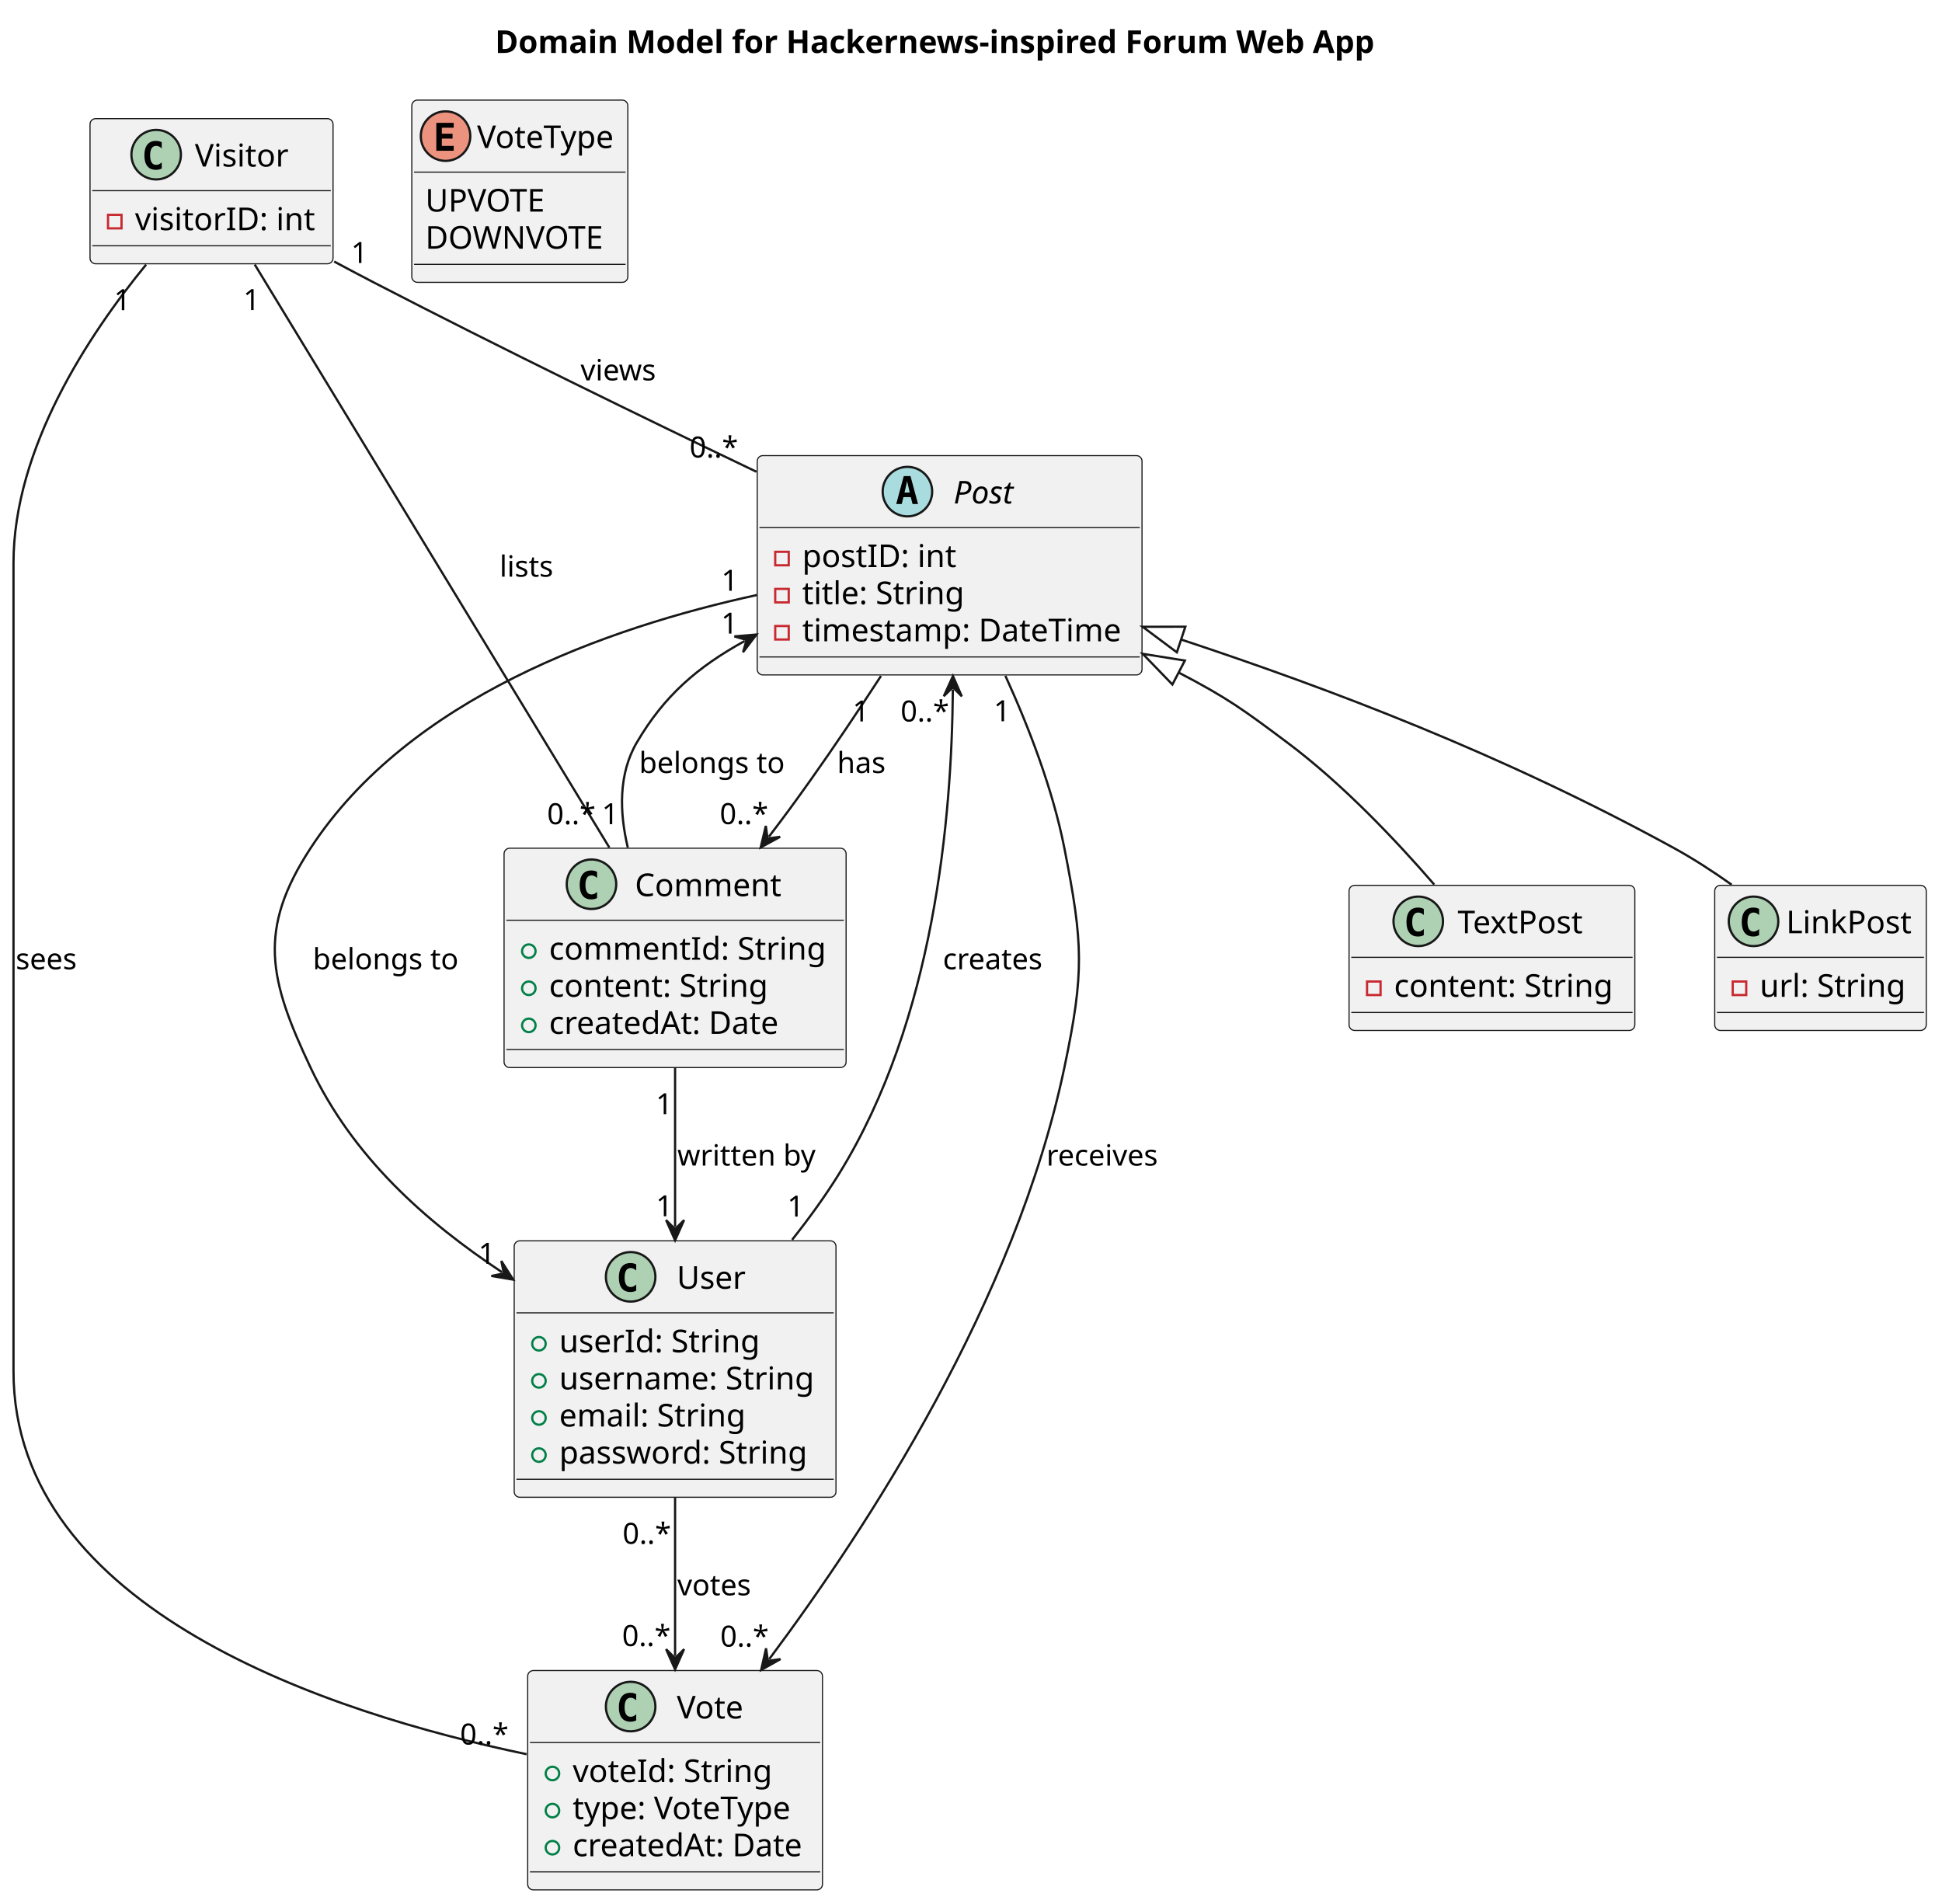
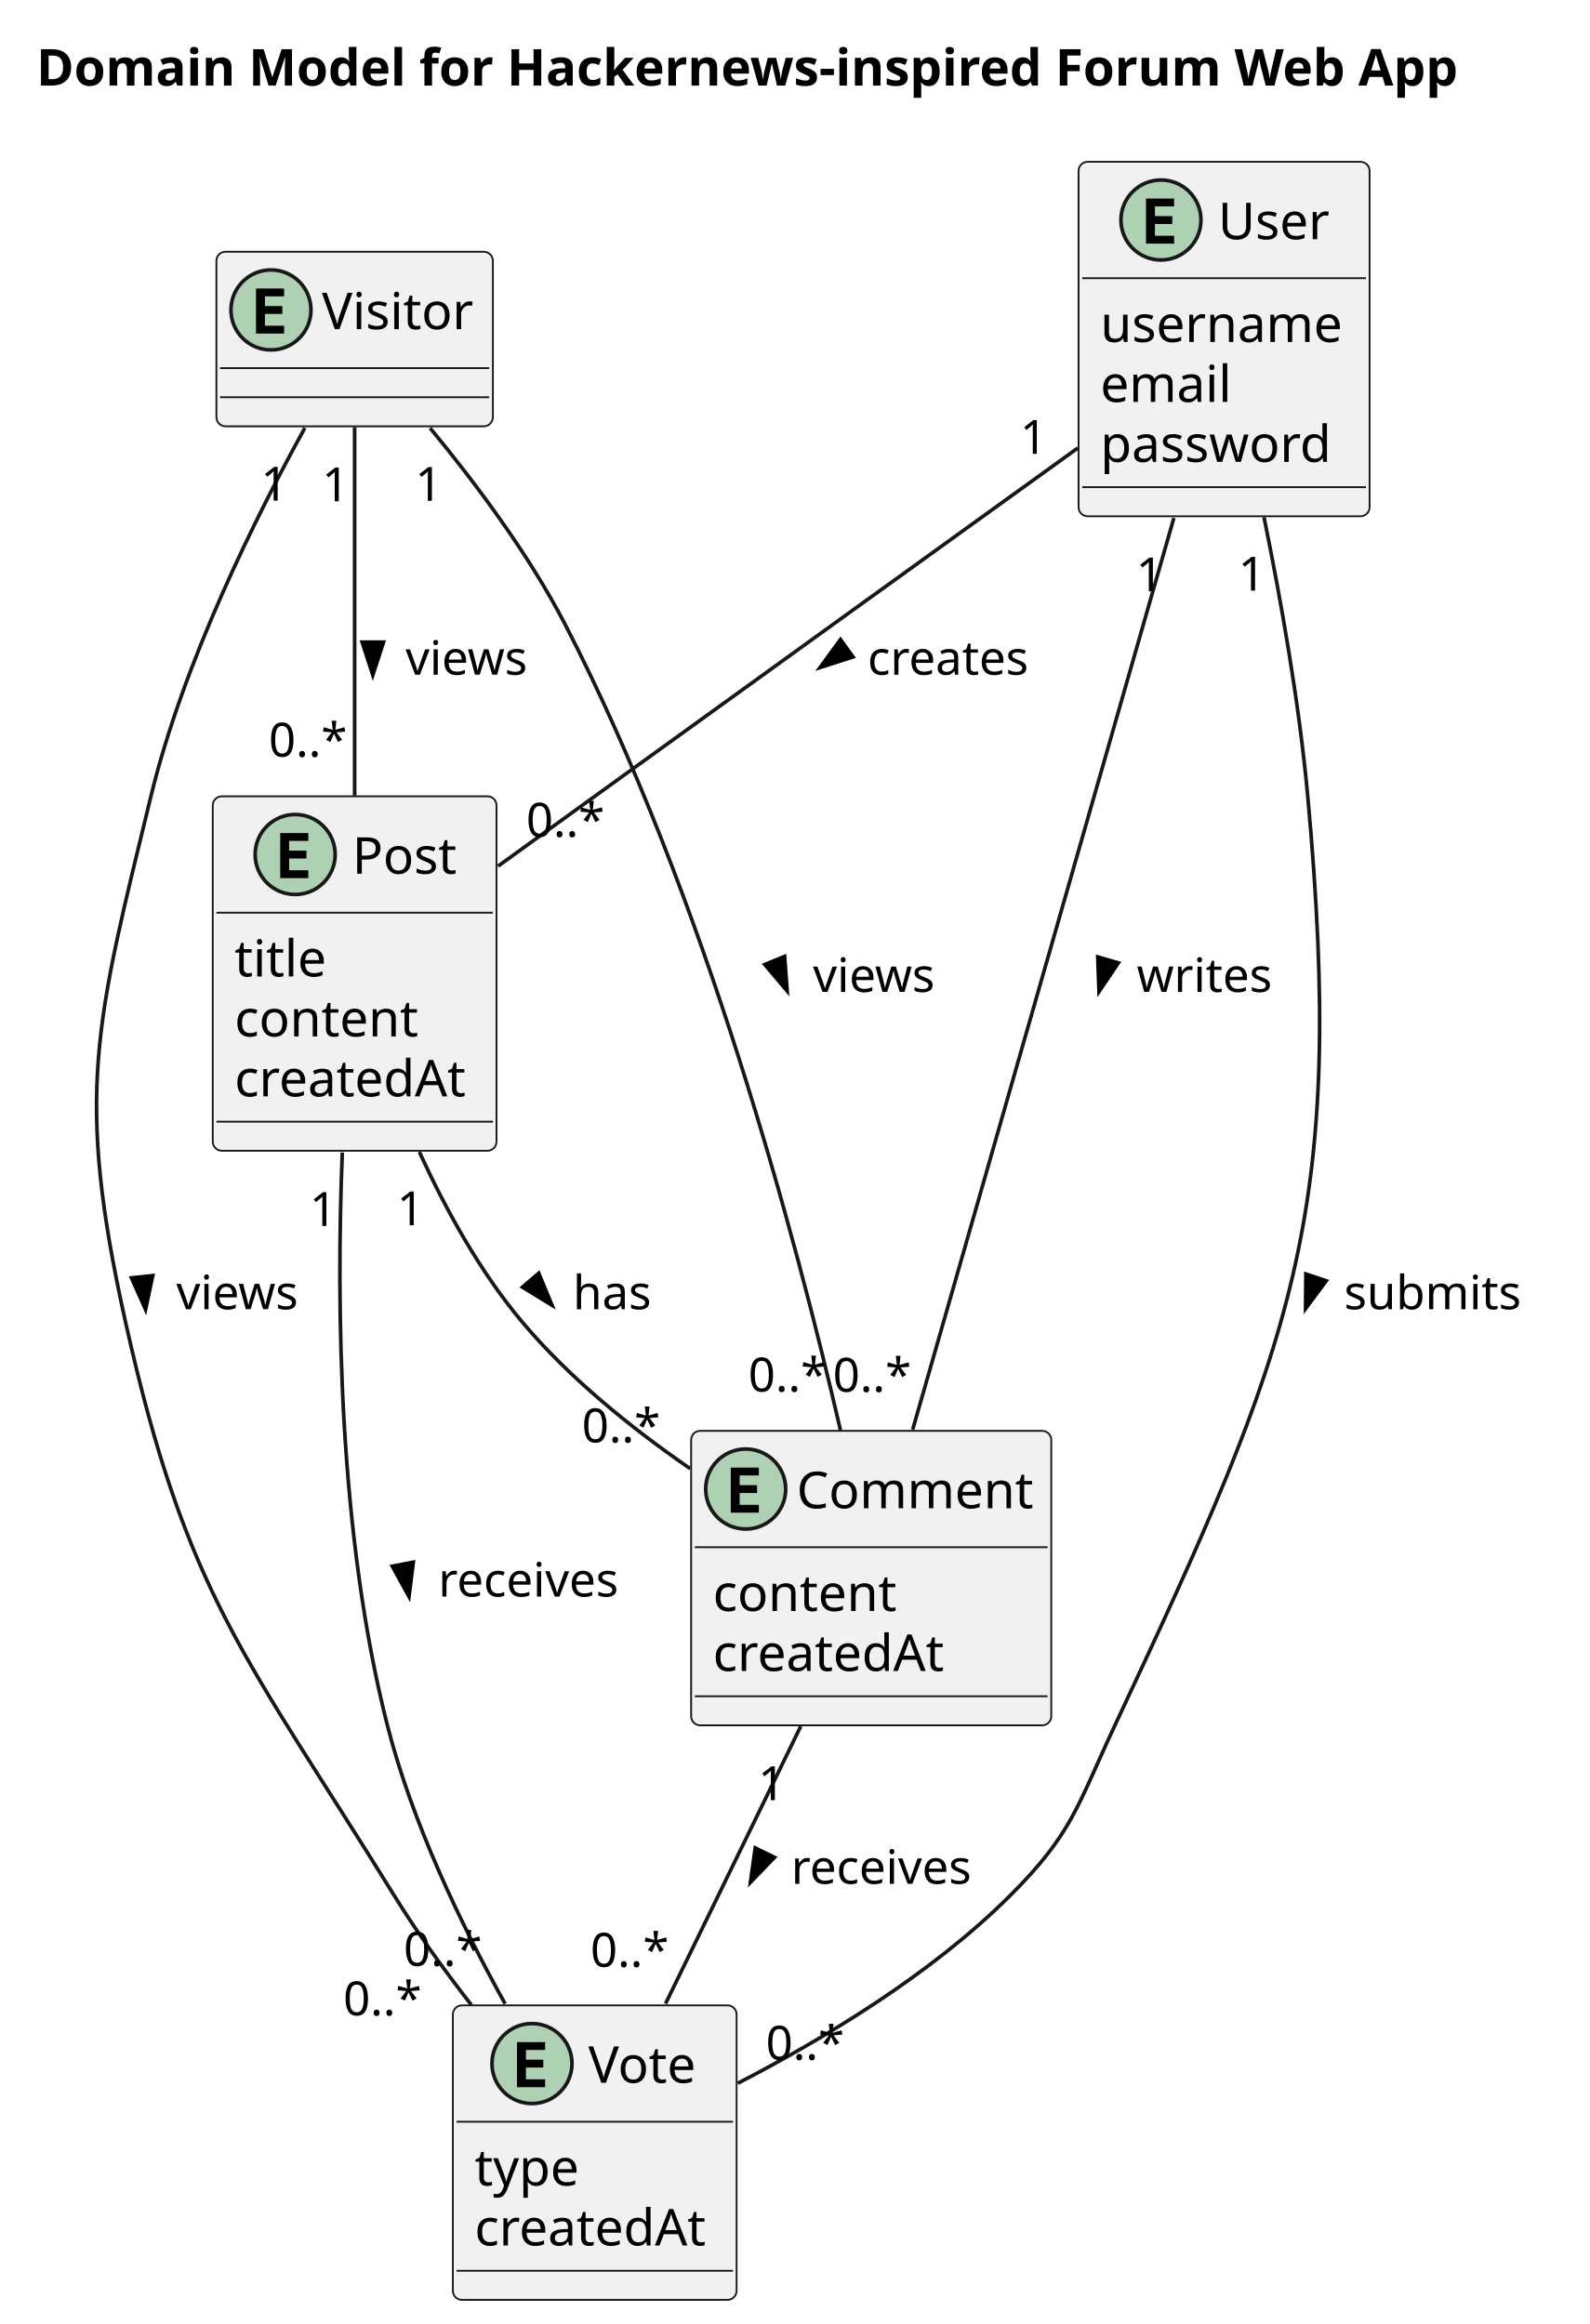
- <svg xmlns="http://www.w3.org/2000/svg" contentStyleType="text/css" height="846px" preserveAspectRatio="none" style="width:863px;height:846px;background:#FFFFFF;" version="1.1" viewBox="0 0 863 846" width="863px" zoomAndPan="magnify">
+ <svg xmlns="http://www.w3.org/2000/svg" contentStyleType="text/css" height="639px" preserveAspectRatio="none" style="width:437px;height:639px;background:#FFFFFF;" version="1.1" viewBox="0 0 437 639" width="437px" zoomAndPan="magnify">
  <defs />
  <g>
-     <text fill="#000000" font-family="sans-serif" font-size="14" font-weight="bold" lengthAdjust="spacing" textLength="409" x="220" y="23.535">Domain Model for Hackernews-inspired Forum Web App</text>
-     <g id="elem_Visitor">
-       <rect codeLine="4" fill="#F1F1F1" height="64.488" id="Visitor" rx="2.5" ry="2.5" style="stroke:#181818;stroke-width:0.5;" width="108" x="40" y="52.728" />
-       <ellipse cx="69.4" cy="68.728" fill="#ADD1B2" rx="11" ry="11" style="stroke:#181818;stroke-width:1.0;" />
-       <path d="M71.873,74.871 Q71.292,75.17 70.653,75.32 Q70.014,75.469 69.308,75.469 Q66.801,75.469 65.481,73.817 Q64.162,72.165 64.162,69.044 Q64.162,65.915 65.481,64.263 Q66.801,62.611 69.308,62.611 Q70.014,62.611 70.661,62.761 Q71.309,62.91 71.873,63.209 L71.873,65.931 Q71.242,65.35 70.649,65.081 Q70.055,64.811 69.424,64.811 Q68.08,64.811 67.395,65.877 Q66.71,66.944 66.71,69.044 Q66.71,71.136 67.395,72.203 Q68.08,73.269 69.424,73.269 Q70.055,73.269 70.649,72.999 Q71.242,72.73 71.873,72.149 Z " fill="#000000" />
-       <text fill="#000000" font-family="sans-serif" font-size="14" lengthAdjust="spacing" textLength="44" x="86.6" y="74.019">Visitor</text>
-       <line style="stroke:#181818;stroke-width:0.5;" x1="41" x2="147" y1="84.728" y2="84.728" />
-       <rect fill="none" height="6" style="stroke:#C82930;stroke-width:1.0;" width="6" x="48" y="95.472" />
-       <text fill="#000000" font-family="sans-serif" font-size="14" lengthAdjust="spacing" textLength="82" x="60" y="102.263">visitorID: int</text>
-       <line style="stroke:#181818;stroke-width:0.5;" x1="41" x2="147" y1="109.217" y2="109.217" />
-     </g>
+     <text fill="#000000" font-family="sans-serif" font-size="14" font-weight="bold" lengthAdjust="spacing" textLength="409" x="10" y="23.535">Domain Model for Hackernews-inspired Forum Web App</text>
    <g id="elem_User">
-       <rect codeLine="8" fill="#F1F1F1" height="113.953" id="User" rx="2.5" ry="2.5" style="stroke:#181818;stroke-width:0.5;" width="143" x="228.5" y="551.388" />
-       <ellipse cx="280.25" cy="567.388" fill="#ADD1B2" rx="11" ry="11" style="stroke:#181818;stroke-width:1.0;" />
-       <path d="M282.723,573.531 Q282.142,573.83 281.503,573.98 Q280.864,574.129 280.158,574.129 Q277.651,574.129 276.332,572.477 Q275.012,570.825 275.012,567.704 Q275.012,564.575 276.332,562.923 Q277.651,561.271 280.158,561.271 Q280.864,561.271 281.511,561.42 Q282.159,561.57 282.723,561.869 L282.723,564.591 Q282.092,564.01 281.499,563.741 Q280.905,563.471 280.274,563.471 Q278.93,563.471 278.245,564.538 Q277.56,565.604 277.56,567.704 Q277.56,569.796 278.245,570.863 Q278.93,571.929 280.274,571.929 Q280.905,571.929 281.499,571.659 Q282.092,571.39 282.723,570.809 Z " fill="#000000" />
-       <text fill="#000000" font-family="sans-serif" font-size="14" lengthAdjust="spacing" textLength="31" x="300.75" y="572.679">User</text>
-       <line style="stroke:#181818;stroke-width:0.5;" x1="229.5" x2="370.5" y1="583.388" y2="583.388" />
-       <ellipse cx="239.5" cy="597.132" fill="none" rx="3" ry="3" style="stroke:#038048;stroke-width:1.0;" />
-       <text fill="#000000" font-family="sans-serif" font-size="14" lengthAdjust="spacing" textLength="92" x="248.5" y="600.923">userId: String</text>
-       <ellipse cx="239.5" cy="613.621" fill="none" rx="3" ry="3" style="stroke:#038048;stroke-width:1.0;" />
-       <text fill="#000000" font-family="sans-serif" font-size="14" lengthAdjust="spacing" textLength="117" x="248.5" y="617.412">username: String</text>
-       <ellipse cx="239.5" cy="630.109" fill="none" rx="3" ry="3" style="stroke:#038048;stroke-width:1.0;" />
-       <text fill="#000000" font-family="sans-serif" font-size="14" lengthAdjust="spacing" textLength="86" x="248.5" y="633.9">email: String</text>
-       <ellipse cx="239.5" cy="646.597" fill="none" rx="3" ry="3" style="stroke:#038048;stroke-width:1.0;" />
-       <text fill="#000000" font-family="sans-serif" font-size="14" lengthAdjust="spacing" textLength="115" x="248.5" y="650.388">password: String</text>
-       <line style="stroke:#181818;stroke-width:0.5;" x1="229.5" x2="370.5" y1="657.341" y2="657.341" />
+       <rect codeLine="4" fill="#F1F1F1" height="97.465" id="User" rx="2.5" ry="2.5" style="stroke:#181818;stroke-width:0.5;" width="80" x="296.485" y="44.488" />
+       <ellipse cx="319.135" cy="60.488" fill="#ADD1B2" rx="11" ry="11" style="stroke:#181818;stroke-width:1.0;" />
+       <path d="M322.749,66.988 L315.029,66.988 L315.029,54.595 L322.749,54.595 L322.749,56.753 L317.478,56.753 L317.478,59.426 L322.251,59.426 L322.251,61.584 L317.478,61.584 L317.478,64.83 L322.749,64.83 Z " fill="#000000" />
+       <text fill="#000000" font-family="sans-serif" font-size="14" lengthAdjust="spacing" textLength="31" x="334.835" y="65.779">User</text>
+       <line style="stroke:#181818;stroke-width:0.5;" x1="297.485" x2="375.485" y1="76.488" y2="76.488" />
+       <text fill="#000000" font-family="sans-serif" font-size="14" lengthAdjust="spacing" textLength="68" x="302.485" y="94.023">username</text>
+       <text fill="#000000" font-family="sans-serif" font-size="14" lengthAdjust="spacing" textLength="37" x="302.485" y="110.512">email</text>
+       <text fill="#000000" font-family="sans-serif" font-size="14" lengthAdjust="spacing" textLength="66" x="302.485" y="127">password</text>
+       <line style="stroke:#181818;stroke-width:0.5;" x1="297.485" x2="375.485" y1="133.953" y2="133.953" />
    </g>
    <g id="elem_Post">
-       <rect codeLine="15" fill="#F1F1F1" height="97.465" id="Post" rx="2.5" ry="2.5" style="stroke:#181818;stroke-width:0.5;" width="171" x="336.5" y="202.458" />
-       <ellipse cx="403.25" cy="218.458" fill="#A9DCDF" rx="11" ry="11" style="stroke:#181818;stroke-width:1.0;" />
-       <path d="M403.113,213.806 L401.959,218.878 L404.275,218.878 Z M401.619,211.565 L404.616,211.565 L407.961,223.958 L405.512,223.958 L404.748,220.895 L401.47,220.895 L400.723,223.958 L398.274,223.958 Z " fill="#000000" />
-       <text fill="#000000" font-family="sans-serif" font-size="14" font-style="italic" lengthAdjust="spacing" textLength="29" x="423.75" y="223.749">Post</text>
-       <line style="stroke:#181818;stroke-width:0.5;" x1="337.5" x2="506.5" y1="234.458" y2="234.458" />
-       <rect fill="none" height="6" style="stroke:#C82930;stroke-width:1.0;" width="6" x="344.5" y="245.202" />
-       <text fill="#000000" font-family="sans-serif" font-size="14" lengthAdjust="spacing" textLength="70" x="356.5" y="251.993">postID: int</text>
-       <rect fill="none" height="6" style="stroke:#C82930;stroke-width:1.0;" width="6" x="344.5" y="261.691" />
-       <text fill="#000000" font-family="sans-serif" font-size="14" lengthAdjust="spacing" textLength="75" x="356.5" y="268.482">title: String</text>
-       <rect fill="none" height="6" style="stroke:#C82930;stroke-width:1.0;" width="6" x="344.5" y="278.179" />
-       <text fill="#000000" font-family="sans-serif" font-size="14" lengthAdjust="spacing" textLength="145" x="356.5" y="284.97">timestamp: DateTime</text>
-       <line style="stroke:#181818;stroke-width:0.5;" x1="337.5" x2="506.5" y1="291.923" y2="291.923" />
-     </g>
-     <g id="elem_TextPost">
-       <rect codeLine="21" fill="#F1F1F1" height="64.488" id="TextPost" rx="2.5" ry="2.5" style="stroke:#181818;stroke-width:0.5;" width="127" x="599.5" y="393.418" />
-       <ellipse cx="630.25" cy="409.418" fill="#ADD1B2" rx="11" ry="11" style="stroke:#181818;stroke-width:1.0;" />
-       <path d="M632.723,415.561 Q632.142,415.86 631.503,416.01 Q630.864,416.159 630.158,416.159 Q627.651,416.159 626.332,414.507 Q625.012,412.855 625.012,409.734 Q625.012,406.605 626.332,404.953 Q627.651,403.301 630.158,403.301 Q630.864,403.301 631.511,403.45 Q632.159,403.6 632.723,403.899 L632.723,406.621 Q632.092,406.04 631.499,405.771 Q630.905,405.501 630.274,405.501 Q628.93,405.501 628.245,406.567 Q627.56,407.634 627.56,409.734 Q627.56,411.826 628.245,412.893 Q628.93,413.959 630.274,413.959 Q630.905,413.959 631.499,413.69 Q632.092,413.42 632.723,412.839 Z " fill="#000000" />
-       <text fill="#000000" font-family="sans-serif" font-size="14" lengthAdjust="spacing" textLength="60" x="647.75" y="414.709">TextPost</text>
-       <line style="stroke:#181818;stroke-width:0.5;" x1="600.5" x2="725.5" y1="425.418" y2="425.418" />
-       <rect fill="none" height="6" style="stroke:#C82930;stroke-width:1.0;" width="6" x="607.5" y="436.162" />
-       <text fill="#000000" font-family="sans-serif" font-size="14" lengthAdjust="spacing" textLength="101" x="619.5" y="442.953">content: String</text>
-       <line style="stroke:#181818;stroke-width:0.5;" x1="600.5" x2="725.5" y1="449.907" y2="449.907" />
-     </g>
-     <g id="elem_LinkPost">
-       <rect codeLine="25" fill="#F1F1F1" height="64.488" id="LinkPost" rx="2.5" ry="2.5" style="stroke:#181818;stroke-width:0.5;" width="94" x="762" y="393.418" />
-       <ellipse cx="779.25" cy="409.418" fill="#ADD1B2" rx="11" ry="11" style="stroke:#181818;stroke-width:1.0;" />
-       <path d="M781.723,415.561 Q781.142,415.86 780.503,416.01 Q779.864,416.159 779.158,416.159 Q776.651,416.159 775.332,414.507 Q774.012,412.855 774.012,409.734 Q774.012,406.605 775.332,404.953 Q776.651,403.301 779.158,403.301 Q779.864,403.301 780.511,403.45 Q781.159,403.6 781.723,403.899 L781.723,406.621 Q781.092,406.04 780.499,405.771 Q779.905,405.501 779.274,405.501 Q777.93,405.501 777.245,406.567 Q776.56,407.634 776.56,409.734 Q776.56,411.826 777.245,412.893 Q777.93,413.959 779.274,413.959 Q779.905,413.959 780.499,413.69 Q781.092,413.42 781.723,412.839 Z " fill="#000000" />
-       <text fill="#000000" font-family="sans-serif" font-size="14" lengthAdjust="spacing" textLength="57" x="793.75" y="414.709">LinkPost</text>
-       <line style="stroke:#181818;stroke-width:0.5;" x1="763" x2="855" y1="425.418" y2="425.418" />
-       <rect fill="none" height="6" style="stroke:#C82930;stroke-width:1.0;" width="6" x="770" y="436.162" />
-       <text fill="#000000" font-family="sans-serif" font-size="14" lengthAdjust="spacing" textLength="68" x="782" y="442.953">url: String</text>
-       <line style="stroke:#181818;stroke-width:0.5;" x1="763" x2="855" y1="449.907" y2="449.907" />
+       <rect codeLine="10" fill="#F1F1F1" height="97.465" id="Post" rx="2.5" ry="2.5" style="stroke:#181818;stroke-width:0.5;" width="78" x="58.485" y="218.948" />
+       <ellipse cx="81.135" cy="234.948" fill="#ADD1B2" rx="11" ry="11" style="stroke:#181818;stroke-width:1.0;" />
+       <path d="M84.749,241.448 L77.029,241.448 L77.029,229.055 L84.749,229.055 L84.749,231.213 L79.478,231.213 L79.478,233.886 L84.251,233.886 L84.251,236.044 L79.478,236.044 L79.478,239.29 L84.749,239.29 Z " fill="#000000" />
+       <text fill="#000000" font-family="sans-serif" font-size="14" lengthAdjust="spacing" textLength="29" x="96.835" y="240.239">Post</text>
+       <line style="stroke:#181818;stroke-width:0.5;" x1="59.485" x2="135.485" y1="250.948" y2="250.948" />
+       <text fill="#000000" font-family="sans-serif" font-size="14" lengthAdjust="spacing" textLength="26" x="64.485" y="268.483">title</text>
+       <text fill="#000000" font-family="sans-serif" font-size="14" lengthAdjust="spacing" textLength="52" x="64.485" y="284.972">content</text>
+       <text fill="#000000" font-family="sans-serif" font-size="14" lengthAdjust="spacing" textLength="66" x="64.485" y="301.46">createdAt</text>
+       <line style="stroke:#181818;stroke-width:0.5;" x1="59.485" x2="135.485" y1="308.413" y2="308.413" />
    </g>
    <g id="elem_Comment">
-       <rect codeLine="29" fill="#F1F1F1" height="97.465" id="Comment" rx="2.5" ry="2.5" style="stroke:#181818;stroke-width:0.5;" width="152" x="224" y="376.928" />
-       <ellipse cx="262.85" cy="392.928" fill="#ADD1B2" rx="11" ry="11" style="stroke:#181818;stroke-width:1.0;" />
-       <path d="M265.323,399.071 Q264.742,399.37 264.103,399.52 Q263.464,399.669 262.758,399.669 Q260.251,399.669 258.932,398.017 Q257.612,396.365 257.612,393.244 Q257.612,390.115 258.932,388.463 Q260.251,386.811 262.758,386.811 Q263.464,386.811 264.111,386.961 Q264.759,387.11 265.323,387.409 L265.323,390.131 Q264.692,389.55 264.099,389.281 Q263.505,389.011 262.874,389.011 Q261.53,389.011 260.845,390.077 Q260.16,391.144 260.16,393.244 Q260.16,395.336 260.845,396.403 Q261.53,397.469 262.874,397.469 Q263.505,397.469 264.099,397.2 Q264.692,396.93 265.323,396.349 Z " fill="#000000" />
-       <text fill="#000000" font-family="sans-serif" font-size="14" lengthAdjust="spacing" textLength="67" x="282.15" y="398.219">Comment</text>
-       <line style="stroke:#181818;stroke-width:0.5;" x1="225" x2="375" y1="408.928" y2="408.928" />
-       <ellipse cx="235" cy="422.672" fill="none" rx="3" ry="3" style="stroke:#038048;stroke-width:1.0;" />
-       <text fill="#000000" font-family="sans-serif" font-size="14" lengthAdjust="spacing" textLength="126" x="244" y="426.463">commentId: String</text>
-       <ellipse cx="235" cy="439.161" fill="none" rx="3" ry="3" style="stroke:#038048;stroke-width:1.0;" />
-       <text fill="#000000" font-family="sans-serif" font-size="14" lengthAdjust="spacing" textLength="101" x="244" y="442.952">content: String</text>
-       <ellipse cx="235" cy="455.649" fill="none" rx="3" ry="3" style="stroke:#038048;stroke-width:1.0;" />
-       <text fill="#000000" font-family="sans-serif" font-size="14" lengthAdjust="spacing" textLength="105" x="244" y="459.44">createdAt: Date</text>
-       <line style="stroke:#181818;stroke-width:0.5;" x1="225" x2="375" y1="466.393" y2="466.393" />
+       <rect codeLine="16" fill="#F1F1F1" height="80.977" id="Comment" rx="2.5" ry="2.5" style="stroke:#181818;stroke-width:0.5;" width="99" x="189.985" y="393.418" />
+       <ellipse cx="204.985" cy="409.418" fill="#ADD1B2" rx="11" ry="11" style="stroke:#181818;stroke-width:1.0;" />
+       <path d="M208.599,415.918 L200.88,415.918 L200.88,403.525 L208.599,403.525 L208.599,405.683 L203.328,405.683 L203.328,408.356 L208.101,408.356 L208.101,410.514 L203.328,410.514 L203.328,413.76 L208.599,413.76 Z " fill="#000000" />
+       <text fill="#000000" font-family="sans-serif" font-size="14" lengthAdjust="spacing" textLength="67" x="218.985" y="414.709">Comment</text>
+       <line style="stroke:#181818;stroke-width:0.5;" x1="190.985" x2="287.985" y1="425.418" y2="425.418" />
+       <text fill="#000000" font-family="sans-serif" font-size="14" lengthAdjust="spacing" textLength="52" x="195.985" y="442.953">content</text>
+       <text fill="#000000" font-family="sans-serif" font-size="14" lengthAdjust="spacing" textLength="66" x="195.985" y="459.442">createdAt</text>
+       <line style="stroke:#181818;stroke-width:0.5;" x1="190.985" x2="287.985" y1="466.395" y2="466.395" />
    </g>
    <g id="elem_Vote">
-       <rect codeLine="35" fill="#F1F1F1" height="97.465" id="Vote" rx="2.5" ry="2.5" style="stroke:#181818;stroke-width:0.5;" width="131" x="234.5" y="742.348" />
-       <ellipse cx="280.25" cy="758.348" fill="#ADD1B2" rx="11" ry="11" style="stroke:#181818;stroke-width:1.0;" />
-       <path d="M282.723,764.491 Q282.142,764.79 281.503,764.94 Q280.864,765.089 280.158,765.089 Q277.651,765.089 276.332,763.437 Q275.012,761.785 275.012,758.664 Q275.012,755.535 276.332,753.883 Q277.651,752.231 280.158,752.231 Q280.864,752.231 281.511,752.38 Q282.159,752.53 282.723,752.829 L282.723,755.551 Q282.092,754.97 281.499,754.701 Q280.905,754.431 280.274,754.431 Q278.93,754.431 278.245,755.497 Q277.56,756.564 277.56,758.664 Q277.56,760.756 278.245,761.823 Q278.93,762.889 280.274,762.889 Q280.905,762.889 281.499,762.62 Q282.092,762.35 282.723,761.769 Z " fill="#000000" />
-       <text fill="#000000" font-family="sans-serif" font-size="14" lengthAdjust="spacing" textLength="31" x="300.75" y="763.639">Vote</text>
-       <line style="stroke:#181818;stroke-width:0.5;" x1="235.5" x2="364.5" y1="774.348" y2="774.348" />
-       <ellipse cx="245.5" cy="788.092" fill="none" rx="3" ry="3" style="stroke:#038048;stroke-width:1.0;" />
-       <text fill="#000000" font-family="sans-serif" font-size="14" lengthAdjust="spacing" textLength="91" x="254.5" y="791.883">voteId: String</text>
-       <ellipse cx="245.5" cy="804.581" fill="none" rx="3" ry="3" style="stroke:#038048;stroke-width:1.0;" />
-       <text fill="#000000" font-family="sans-serif" font-size="14" lengthAdjust="spacing" textLength="101" x="254.5" y="808.372">type: VoteType</text>
-       <ellipse cx="245.5" cy="821.069" fill="none" rx="3" ry="3" style="stroke:#038048;stroke-width:1.0;" />
-       <text fill="#000000" font-family="sans-serif" font-size="14" lengthAdjust="spacing" textLength="105" x="254.5" y="824.86">createdAt: Date</text>
-       <line style="stroke:#181818;stroke-width:0.5;" x1="235.5" x2="364.5" y1="831.813" y2="831.813" />
+       <rect codeLine="21" fill="#F1F1F1" height="80.977" id="Vote" rx="2.5" ry="2.5" style="stroke:#181818;stroke-width:0.5;" width="78" x="124.485" y="551.388" />
+       <ellipse cx="146.235" cy="567.388" fill="#ADD1B2" rx="11" ry="11" style="stroke:#181818;stroke-width:1.0;" />
+       <path d="M149.849,573.888 L142.13,573.888 L142.13,561.495 L149.849,561.495 L149.849,563.653 L144.578,563.653 L144.578,566.326 L149.351,566.326 L149.351,568.485 L144.578,568.485 L144.578,571.73 L149.849,571.73 Z " fill="#000000" />
+       <text fill="#000000" font-family="sans-serif" font-size="14" lengthAdjust="spacing" textLength="31" x="161.735" y="572.679">Vote</text>
+       <line style="stroke:#181818;stroke-width:0.5;" x1="125.485" x2="201.485" y1="583.388" y2="583.388" />
+       <text fill="#000000" font-family="sans-serif" font-size="14" lengthAdjust="spacing" textLength="29" x="130.485" y="600.923">type</text>
+       <text fill="#000000" font-family="sans-serif" font-size="14" lengthAdjust="spacing" textLength="66" x="130.485" y="617.412">createdAt</text>
+       <line style="stroke:#181818;stroke-width:0.5;" x1="125.485" x2="201.485" y1="624.365" y2="624.365" />
    </g>
-     <g id="elem_VoteType">
-       <rect codeLine="41" fill="#F1F1F1" height="80.977" id="VoteType" rx="2.5" ry="2.5" style="stroke:#181818;stroke-width:0.5;" width="96" x="183" y="44.488" />
-       <ellipse cx="198" cy="60.488" fill="#EB937F" rx="11" ry="11" style="stroke:#181818;stroke-width:1.0;" />
-       <path d="M201.614,66.988 L193.894,66.988 L193.894,54.595 L201.614,54.595 L201.614,56.753 L196.343,56.753 L196.343,59.426 L201.116,59.426 L201.116,61.584 L196.343,61.584 L196.343,64.83 L201.614,64.83 Z " fill="#000000" />
-       <text fill="#000000" font-family="sans-serif" font-size="14" lengthAdjust="spacing" textLength="64" x="212" y="65.779">VoteType</text>
-       <line style="stroke:#181818;stroke-width:0.5;" x1="184" x2="278" y1="76.488" y2="76.488" />
-       <text fill="#000000" font-family="sans-serif" font-size="14" lengthAdjust="spacing" textLength="55" x="189" y="94.023">UPVOTE</text>
-       <text fill="#000000" font-family="sans-serif" font-size="14" lengthAdjust="spacing" textLength="80" x="189" y="110.512">DOWNVOTE</text>
-       <line style="stroke:#181818;stroke-width:0.5;" x1="184" x2="278" y1="117.465" y2="117.465" />
+     <g id="elem_Visitor">
+       <rect codeLine="26" fill="#F1F1F1" height="48" id="Visitor" rx="2.5" ry="2.5" style="stroke:#181818;stroke-width:0.5;" width="76" x="59.485" y="69.218" />
+       <ellipse cx="74.485" cy="85.218" fill="#ADD1B2" rx="11" ry="11" style="stroke:#181818;stroke-width:1.0;" />
+       <path d="M78.099,91.718 L70.379,91.718 L70.379,79.325 L78.099,79.325 L78.099,81.483 L72.828,81.483 L72.828,84.156 L77.601,84.156 L77.601,86.314 L72.828,86.314 L72.828,89.56 L78.099,89.56 Z " fill="#000000" />
+       <text fill="#000000" font-family="sans-serif" font-size="14" lengthAdjust="spacing" textLength="44" x="88.485" y="90.509">Visitor</text>
+       <line style="stroke:#181818;stroke-width:0.5;" x1="60.485" x2="134.485" y1="101.218" y2="101.218" />
+       <line style="stroke:#181818;stroke-width:0.5;" x1="60.485" x2="134.485" y1="109.218" y2="109.218" />
+     </g>
+     <g id="link_Visitor_Comment">
+       <path codeLine="29" d="M118.235,117.698 C130.425,132.448 145.375,152.348 155.485,171.948 C193.665,245.968 218.905,340.738 231.045,393.288 " fill="none" id="Visitor-Comment" style="stroke:#181818;stroke-width:1.0;" />
+       <polygon fill="#000000" points="216.379,272.461,215.673,262.977,210.233,265.203,216.379,272.461" style="stroke:#000000;stroke-width:1.0;" />
+       <text fill="#000000" font-family="sans-serif" font-size="13" lengthAdjust="spacing" textLength="35" x="223.485" y="272.747">views</text>
+       <text fill="#000000" font-family="sans-serif" font-size="13" lengthAdjust="spacing" textLength="8" x="114.108" y="137.698">1</text>
+       <text fill="#000000" font-family="sans-serif" font-size="13" lengthAdjust="spacing" textLength="22" x="205.704" y="382.613">0..*</text>
+     </g>
+     <g id="link_Visitor_Post">
+       <path codeLine="30" d="M97.485,117.478 C97.485,143.318 97.485,185.728 97.485,218.748 " fill="none" id="Visitor-Post" style="stroke:#181818;stroke-width:1.0;" />
+       <polygon fill="#000000" points="102.485,185.604,105.424,176.559,99.546,176.559,102.485,185.604" style="stroke:#000000;stroke-width:1.0;" />
+       <text fill="#000000" font-family="sans-serif" font-size="13" lengthAdjust="spacing" textLength="35" x="111.485" y="185.517">views</text>
+       <text fill="#000000" font-family="sans-serif" font-size="13" lengthAdjust="spacing" textLength="8" x="88.51" y="137.826">1</text>
+       <text fill="#000000" font-family="sans-serif" font-size="13" lengthAdjust="spacing" textLength="22" x="73.869" y="208.051">0..*</text>
+     </g>
+     <g id="link_Visitor_Vote">
+       <path codeLine="31" d="M83.805,117.658 C70.335,142.058 50.515,181.818 41.485,218.948 C26.305,281.418 20.515,300.668 34.485,363.418 C51.335,439.098 67.705,455.448 108.485,521.388 C114.715,531.468 122.175,541.768 129.555,551.248 " fill="none" id="Visitor-Vote" style="stroke:#181818;stroke-width:1.0;" />
+       <polygon fill="#000000" points="40.01,360.046,41.983,350.742,36.138,351.359,40.01,360.046" style="stroke:#000000;stroke-width:1.0;" />
+       <text fill="#000000" font-family="sans-serif" font-size="13" lengthAdjust="spacing" textLength="35" x="48.485" y="359.987">views</text>
+       <text fill="#000000" font-family="sans-serif" font-size="13" lengthAdjust="spacing" textLength="8" x="71.716" y="137.649">1</text>
+       <text fill="#000000" font-family="sans-serif" font-size="13" lengthAdjust="spacing" textLength="22" x="94.357" y="554.131">0..*</text>
    </g>
    <g id="link_User_Post">
-       <path codeLine="46" d="M352,550.928 C359.54,541.418 366.83,531.388 373,521.388 C415.24,452.978 422.994,363.358 423.434,306.408 " fill="none" id="User-to-Post" style="stroke:#181818;stroke-width:1.0;" />
-       <polygon fill="#181818" points="423.48,300.408,419.411,309.377,423.441,305.408,427.41,309.439,423.48,300.408" style="stroke:#181818;stroke-width:1.0;" />
-       <text fill="#000000" font-family="sans-serif" font-size="13" lengthAdjust="spacing" textLength="45" x="419" y="430.727">creates</text>
-       <text fill="#000000" font-family="sans-serif" font-size="13" lengthAdjust="spacing" textLength="8" x="349.85" y="540.601">1</text>
-       <text fill="#000000" font-family="sans-serif" font-size="13" lengthAdjust="spacing" textLength="22" x="400.201" y="320.619">0..*</text>
+       <path codeLine="32" d="M296.275,123.188 C261.205,148.458 208.965,186.108 163.485,218.948 C154.885,225.158 145.665,231.828 136.915,238.148 " fill="none" id="User-Post" style="stroke:#181818;stroke-width:1.0;" />
+       <polygon fill="#000000" points="225.43,183.529,234.485,180.62,231.046,175.853,225.43,183.529" style="stroke:#000000;stroke-width:1.0;" />
+       <text fill="#000000" font-family="sans-serif" font-size="13" lengthAdjust="spacing" textLength="45" x="238.485" y="185.517">creates</text>
+       <text fill="#000000" font-family="sans-serif" font-size="13" lengthAdjust="spacing" textLength="8" x="280.4" y="124.786">1</text>
+       <text fill="#000000" font-family="sans-serif" font-size="13" lengthAdjust="spacing" textLength="22" x="144.637" y="230.07">0..*</text>
    </g>
-     <g id="link_Post_User">
-       <path codeLine="50" d="M336.28,264.428 C269.69,278.928 181.58,310.188 138,376.928 C114.32,413.198 119.48,435.228 138,474.388 C156.82,514.188 189.039,542.763 223.069,565.323 " fill="none" id="Post-to-User" style="stroke:#181818;stroke-width:1.0;" />
-       <polygon fill="#181818" points="228.07,568.638,222.779,560.331,223.903,565.875,218.358,566.999,228.07,568.638" style="stroke:#181818;stroke-width:1.0;" />
-       <text fill="#000000" font-family="sans-serif" font-size="13" lengthAdjust="spacing" textLength="67" x="139" y="430.727">belongs to</text>
-       <text fill="#000000" font-family="sans-serif" font-size="13" lengthAdjust="spacing" textLength="8" x="320.57" y="262.503">1</text>
-       <text fill="#000000" font-family="sans-serif" font-size="13" lengthAdjust="spacing" textLength="8" x="212.596" y="561.573">1</text>
+     <g id="link_User_Comment">
+       <path codeLine="33" d="M322.695,142.388 C303.415,209.678 268.785,330.598 250.885,393.088 " fill="none" id="User-Comment" style="stroke:#181818;stroke-width:1.0;" />
+       <polygon fill="#000000" points="302.108,272.64,307.424,264.754,301.774,263.136,302.108,272.64" style="stroke:#000000;stroke-width:1.0;" />
+       <text fill="#000000" font-family="sans-serif" font-size="13" lengthAdjust="spacing" textLength="38" x="312.485" y="272.747">writes</text>
+       <text fill="#000000" font-family="sans-serif" font-size="13" lengthAdjust="spacing" textLength="8" x="312.305" y="162.592">1</text>
+       <text fill="#000000" font-family="sans-serif" font-size="13" lengthAdjust="spacing" textLength="22" x="228.951" y="382.68">0..*</text>
    </g>
-     <g id="link_Visitor_Post">
-       <path codeLine="47" d="M148.5,116.218 C154.38,119.378 160.3,122.508 166,125.458 C222.2,154.548 286.2,185.728 336.15,209.638 " fill="none" id="Visitor-Post" style="stroke:#181818;stroke-width:1.0;" />
-       <text fill="#000000" font-family="sans-serif" font-size="13" lengthAdjust="spacing" textLength="35" x="258" y="169.027">views</text>
-       <text fill="#000000" font-family="sans-serif" font-size="13" lengthAdjust="spacing" textLength="8" x="155.995" y="116.849">1</text>
-       <text fill="#000000" font-family="sans-serif" font-size="13" lengthAdjust="spacing" textLength="22" x="306.432" y="203.31">0..*</text>
-     </g>
-     <g id="link_Visitor_Comment">
-       <path codeLine="48" d="M113.19,117.528 C149.4,177.058 227.98,306.248 270.78,376.618 " fill="none" id="Visitor-Comment" style="stroke:#181818;stroke-width:1.0;" />
-       <text fill="#000000" font-family="sans-serif" font-size="13" lengthAdjust="spacing" textLength="27" x="222" y="256.257">lists</text>
-       <text fill="#000000" font-family="sans-serif" font-size="13" lengthAdjust="spacing" textLength="8" x="108.086" y="137.762">1</text>
-       <text fill="#000000" font-family="sans-serif" font-size="13" lengthAdjust="spacing" textLength="22" x="243.124" y="366.257">0..*</text>
-     </g>
-     <g id="link_Visitor_Vote">
-       <path codeLine="49" d="M64.94,117.568 C39.31,148.828 6,199.248 6,250.188 C6,250.188 6,250.188 6,609.368 C6,715.708 147.34,761.458 234.02,779.518 " fill="none" id="Visitor-Vote" style="stroke:#181818;stroke-width:1.0;" />
-       <text fill="#000000" font-family="sans-serif" font-size="13" lengthAdjust="spacing" textLength="28" x="7" y="430.727">sees</text>
-       <text fill="#000000" font-family="sans-serif" font-size="13" lengthAdjust="spacing" textLength="8" x="50.638" y="137.81">1</text>
-       <text fill="#000000" font-family="sans-serif" font-size="13" lengthAdjust="spacing" textLength="22" x="204.442" y="775.226">0..*</text>
+     <g id="link_User_Vote">
+       <path codeLine="34" d="M347.455,142.208 C352.175,165.278 357.145,193.408 359.485,218.948 C370.045,334.418 355.685,369.398 306.485,474.388 C296.065,496.618 294.885,504.078 277.485,521.388 C255.875,542.888 226.385,560.628 202.815,572.808 " fill="none" id="User-Vote" style="stroke:#181818;stroke-width:1.0;" />
+       <polygon fill="#000000" points="358.893,359.813,364.559,352.175,358.987,350.303,358.893,359.813" style="stroke:#000000;stroke-width:1.0;" />
+       <text fill="#000000" font-family="sans-serif" font-size="13" lengthAdjust="spacing" textLength="51" x="369.485" y="359.987">submits</text>
+       <text fill="#000000" font-family="sans-serif" font-size="13" lengthAdjust="spacing" textLength="8" x="340.392" y="162.388">1</text>
+       <text fill="#000000" font-family="sans-serif" font-size="13" lengthAdjust="spacing" textLength="22" x="210.522" y="566.332">0..*</text>
    </g>
    <g id="link_Post_Comment">
-       <path codeLine="51" d="M391.49,300.388 C381.68,315.458 370.6,332.028 360,346.928 C353.08,356.648 349.103,362.101 341.683,371.811 " fill="none" id="Post-to-Comment" style="stroke:#181818;stroke-width:1.0;" />
-       <polygon fill="#181818" points="338.04,376.578,346.683,371.856,341.076,372.605,340.326,366.998,338.04,376.578" style="stroke:#181818;stroke-width:1.0;" />
-       <text fill="#000000" font-family="sans-serif" font-size="13" lengthAdjust="spacing" textLength="22" x="372" y="343.497">has</text>
-       <text fill="#000000" font-family="sans-serif" font-size="13" lengthAdjust="spacing" textLength="8" x="378.853" y="320.596">1</text>
-       <text fill="#000000" font-family="sans-serif" font-size="13" lengthAdjust="spacing" textLength="22" x="319.842" y="366.212">0..*</text>
-     </g>
-     <g id="link_Comment_Post">
-       <path codeLine="52" d="M278.98,376.598 C275.25,360.888 274.8,343.908 283,329.928 C295.17,309.178 309.863,296.441 330.904,284.861 " fill="none" id="Comment-to-Post" style="stroke:#181818;stroke-width:1.0;" />
-       <polygon fill="#181818" points="336.16,281.968,326.347,282.804,331.78,284.379,330.204,289.812,336.16,281.968" style="stroke:#181818;stroke-width:1.0;" />
-       <text fill="#000000" font-family="sans-serif" font-size="13" lengthAdjust="spacing" textLength="67" x="284" y="343.497">belongs to</text>
-       <text fill="#000000" font-family="sans-serif" font-size="13" lengthAdjust="spacing" textLength="8" x="267.462" y="366.234">1</text>
-       <text fill="#000000" font-family="sans-serif" font-size="13" lengthAdjust="spacing" textLength="8" x="320.439" y="281.55">1</text>
-     </g>
-     <g id="link_Comment_User">
-       <path codeLine="53" d="M300,474.608 C300,498.138 300,520.628 300,545.168 " fill="none" id="Comment-to-User" style="stroke:#181818;stroke-width:1.0;" />
-       <polygon fill="#181818" points="300,551.168,304,542.168,300,546.168,296,542.168,300,551.168" style="stroke:#181818;stroke-width:1.0;" />
-       <text fill="#000000" font-family="sans-serif" font-size="13" lengthAdjust="spacing" textLength="63" x="301" y="517.957">written by</text>
-       <text fill="#000000" font-family="sans-serif" font-size="13" lengthAdjust="spacing" textLength="8" x="291.438" y="495.136">1</text>
-       <text fill="#000000" font-family="sans-serif" font-size="13" lengthAdjust="spacing" textLength="8" x="291.488" y="540.467">1</text>
-     </g>
-     <g id="link_User_Vote">
-       <path codeLine="54" d="M300,665.558 C300,690.008 300,712.368 300,735.848 " fill="none" id="User-to-Vote" style="stroke:#181818;stroke-width:1.0;" />
-       <polygon fill="#181818" points="300,741.848,304,732.848,300,736.848,296,732.848,300,741.848" style="stroke:#181818;stroke-width:1.0;" />
-       <text fill="#000000" font-family="sans-serif" font-size="13" lengthAdjust="spacing" textLength="34" x="301" y="708.917">votes</text>
-       <text fill="#000000" font-family="sans-serif" font-size="13" lengthAdjust="spacing" textLength="22" x="276.659" y="686.03">0..*</text>
-       <text fill="#000000" font-family="sans-serif" font-size="13" lengthAdjust="spacing" textLength="22" x="276.453" y="731.461">0..*</text>
+       <path codeLine="35" d="M115.265,316.708 C122.525,332.588 131.965,349.688 143.485,363.418 C156.445,378.858 173.555,392.668 189.735,403.818 " fill="none" id="Post-Comment" style="stroke:#181818;stroke-width:1.0;" />
+       <polygon fill="#000000" points="151.734,358.874,148.09,350.089,143.623,353.909,151.734,358.874" style="stroke:#000000;stroke-width:1.0;" />
+       <text fill="#000000" font-family="sans-serif" font-size="13" lengthAdjust="spacing" textLength="22" x="157.485" y="359.987">has</text>
+       <text fill="#000000" font-family="sans-serif" font-size="13" lengthAdjust="spacing" textLength="8" x="109.117" y="336.893">1</text>
+       <text fill="#000000" font-family="sans-serif" font-size="13" lengthAdjust="spacing" textLength="22" x="159.951" y="396.591">0..*</text>
    </g>
    <g id="link_Post_Vote">
-       <path codeLine="55" d="M446.78,300.298 C457.09,322.918 467.83,350.638 473,376.928 C481.35,419.428 481.91,431.998 473,474.388 C451.17,578.208 385.819,678.34 341.839,737.27 " fill="none" id="Post-to-Vote" style="stroke:#181818;stroke-width:1.0;" />
-       <polygon fill="#181818" points="338.25,742.078,346.839,737.258,341.24,738.071,340.427,732.473,338.25,742.078" style="stroke:#181818;stroke-width:1.0;" />
-       <text fill="#000000" font-family="sans-serif" font-size="13" lengthAdjust="spacing" textLength="51" x="465" y="517.957">receives</text>
-       <text fill="#000000" font-family="sans-serif" font-size="13" lengthAdjust="spacing" textLength="8" x="441.572" y="320.494">1</text>
-       <text fill="#000000" font-family="sans-serif" font-size="13" lengthAdjust="spacing" textLength="22" x="320.082" y="731.723">0..*</text>
+       <path codeLine="36" d="M94.095,316.878 C92.415,359.088 93.075,421.738 106.485,474.388 C113.325,501.228 126.745,529.168 138.855,550.958 " fill="none" id="Post-Vote" style="stroke:#181818;stroke-width:1.0;" />
+       <polygon fill="#000000" points="112.424,438.975,113.612,429.538,107.839,430.642,112.424,438.975" style="stroke:#000000;stroke-width:1.0;" />
+       <text fill="#000000" font-family="sans-serif" font-size="13" lengthAdjust="spacing" textLength="51" x="120.485" y="438.977">receives</text>
+       <text fill="#000000" font-family="sans-serif" font-size="13" lengthAdjust="spacing" textLength="8" x="85.102" y="337.086">1</text>
+       <text fill="#000000" font-family="sans-serif" font-size="13" lengthAdjust="spacing" textLength="22" x="110.954" y="540.533">0..*</text>
    </g>
-     <g id="link_Post_TextPost">
-       <path codeLine="56" d="M523.771,298.86 C545.561,310.219 552.38,315.268 572,329.928 C596.48,348.218 620.26,373.318 637.37,393.088 " fill="none" id="Post-backto-TextPost" style="stroke:#181818;stroke-width:1.0;" />
-       <polygon fill="none" points="507.81,290.538,520.997,304.18,526.545,293.539,507.81,290.538" style="stroke:#181818;stroke-width:1.0;" />
-     </g>
-     <g id="link_Post_LinkPost">
-       <path codeLine="57" d="M524.867,284.187 C591.357,306.207 667.64,335.068 744,376.928 C752.59,381.638 761.35,387.338 769.53,393.138 " fill="none" id="Post-backto-LinkPost" style="stroke:#181818;stroke-width:1.0;" />
-       <polygon fill="none" points="507.78,278.528,522.981,289.883,526.754,278.491,507.78,278.528" style="stroke:#181818;stroke-width:1.0;" />
+     <g id="link_Comment_Vote">
+       <path codeLine="37" d="M220.115,474.668 C208.725,498.038 194.365,527.508 182.955,550.918 " fill="none" id="Comment-Vote" style="stroke:#181818;stroke-width:1.0;" />
+       <polygon fill="#000000" points="206.295,517.538,212.899,510.695,207.615,508.12,206.295,517.538" style="stroke:#000000;stroke-width:1.0;" />
+       <text fill="#000000" font-family="sans-serif" font-size="13" lengthAdjust="spacing" textLength="51" x="217.485" y="517.957">receives</text>
+       <text fill="#000000" font-family="sans-serif" font-size="13" lengthAdjust="spacing" textLength="8" x="208.39" y="494.953">1</text>
+       <text fill="#000000" font-family="sans-serif" font-size="13" lengthAdjust="spacing" textLength="22" x="162.305" y="540.788">0..*</text>
    </g>
  </g>
</svg>
